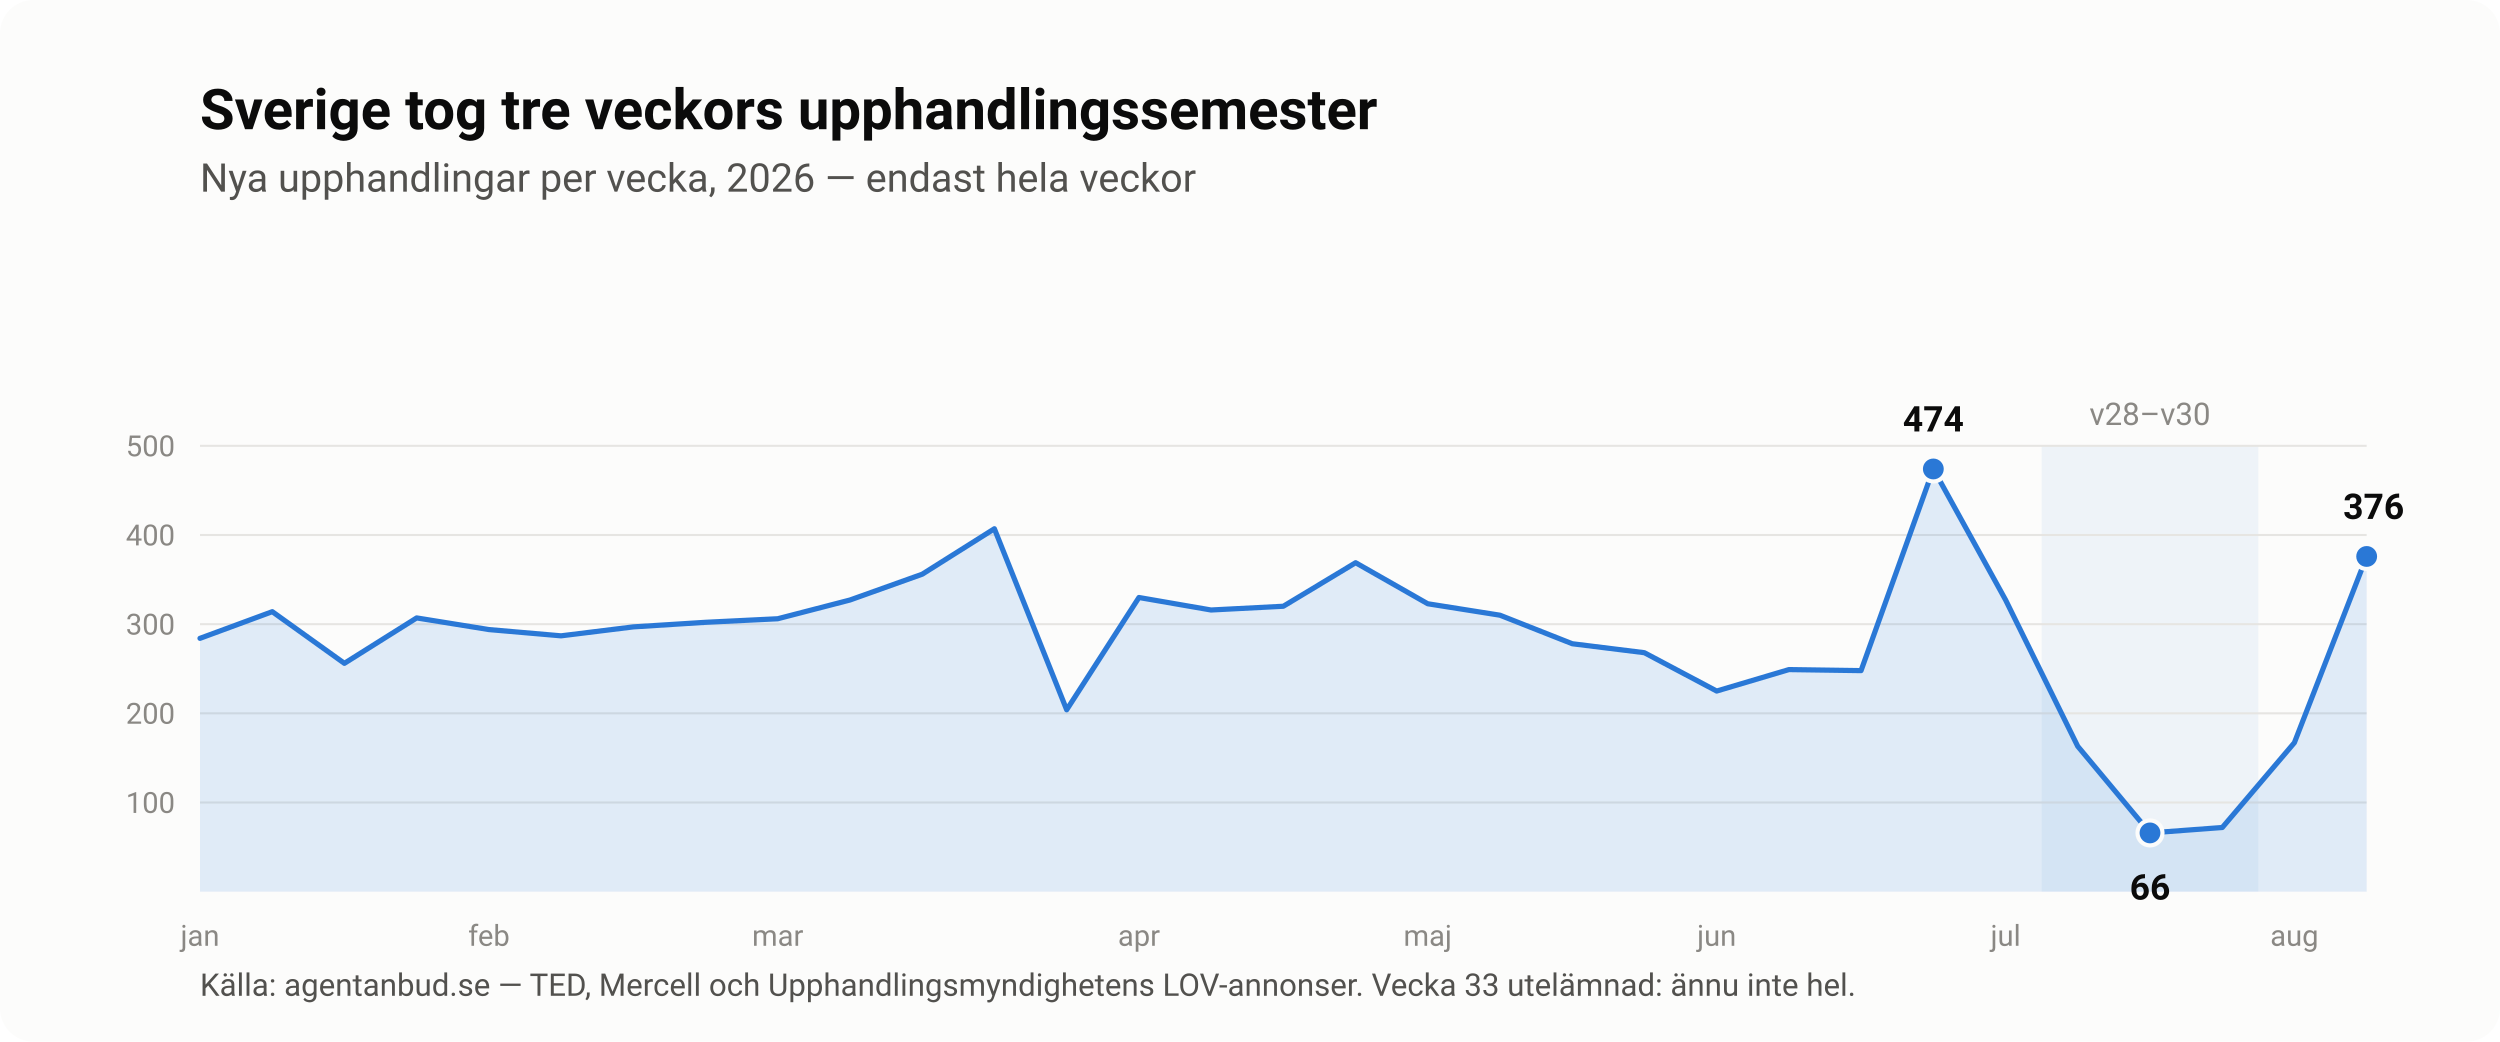
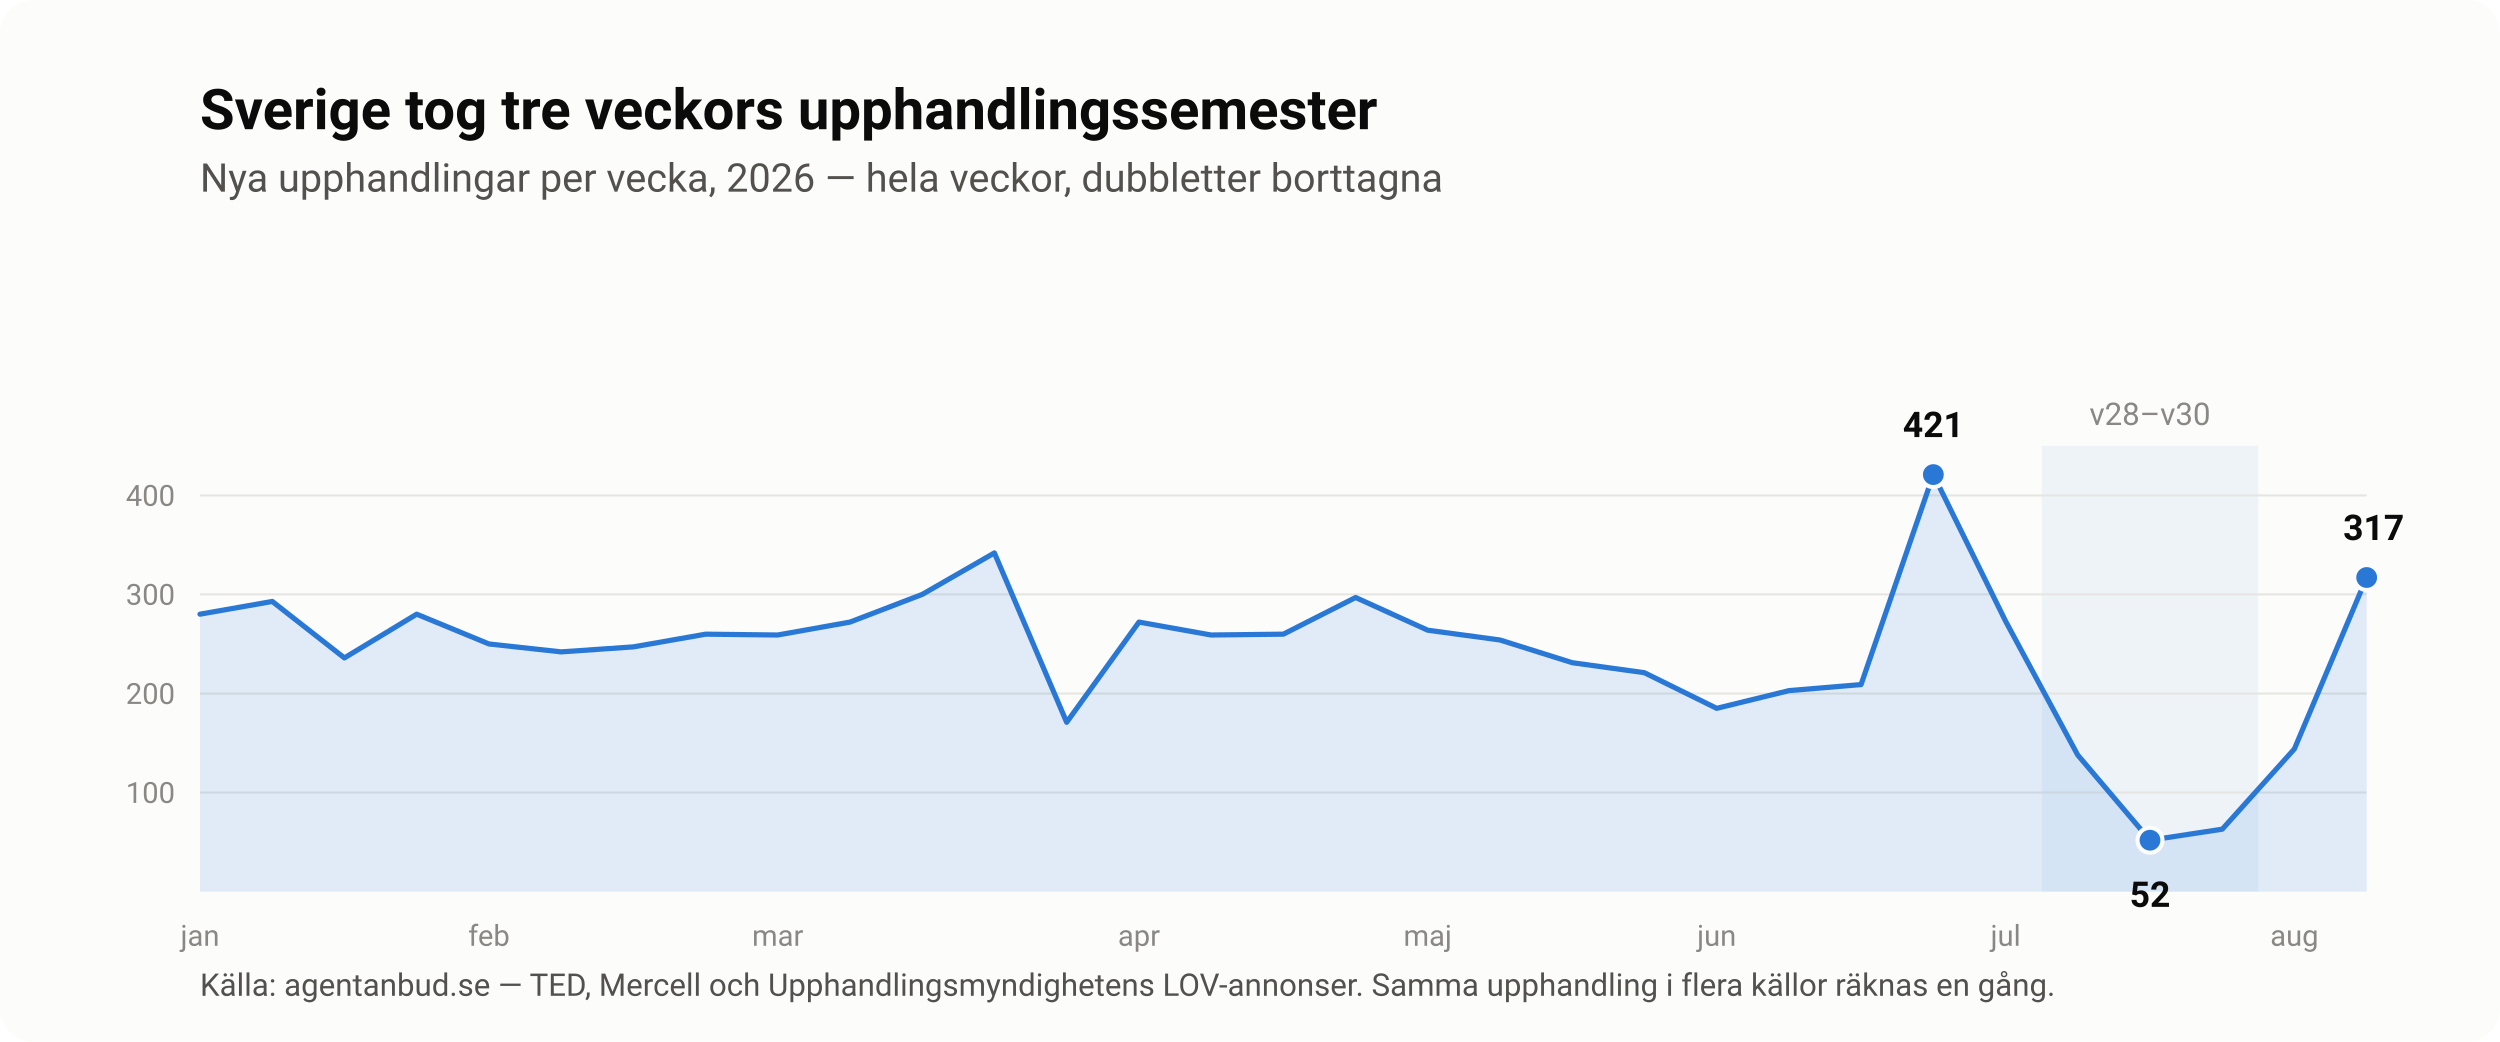
- <svg xmlns="http://www.w3.org/2000/svg" viewBox="0 0 1200 500" width="1200" height="500" role="img" aria-label="Antal nya svenska upphandlingar per vecka under 2026. Omkring 300 per vecka under varen, en topp pa 474 veckan fore midsommar, en botten pa 66 under vecka 29 i juli, och 376 forsta hela veckan efter semestern.">
+ <svg xmlns="http://www.w3.org/2000/svg" viewBox="0 0 1200 500" width="1200" height="500" role="img" aria-label="Antal nya svenska upphandlingar per vecka under 2026, dubbletter borttagna. Omkring 260 per vecka under varen, en topp pa 421 veckan fore midsommar, en botten pa 52 under vecka 29, och 317 forsta hela veckan efter semestern.">
  <rect width="1200" height="500" rx="16" fill="#fcfcfb" />
  <text x="96" y="62" font-family="system-ui, -apple-system, Segoe UI, Roboto, sans-serif" font-size="27" font-weight="600" fill="#0b0b0b">Sverige tog tre veckors upphandlingssemester</text>
-   <text x="96" y="92" font-family="system-ui, -apple-system, Segoe UI, Roboto, sans-serif" font-size="19" fill="#52514e">Nya upphandlingar per vecka, 2026 — endast hela veckor</text>
+   <text x="96" y="92" font-family="system-ui, -apple-system, Segoe UI, Roboto, sans-serif" font-size="19" fill="#52514e">Nya upphandlingar per vecka, 2026 — hela veckor, dubbletter borttagna</text>
  <rect x="980.0" y="214.0" width="104.0" height="214.0" fill="#2a78d6" opacity="0.07" />
  <text x="1032.0" y="204.0" text-anchor="middle" font-family="system-ui, -apple-system, Segoe UI, Roboto, sans-serif" font-size="15" fill="#8a8884">v28–v30</text>
-   <line x1="96.0" y1="385.2" x2="1136.0" y2="385.2" stroke="#e6e5e2" stroke-width="1" />
-   <text x="84.0" y="390.2" text-anchor="end" font-family="system-ui, -apple-system, Segoe UI, Roboto, sans-serif" font-size="14" fill="#8a8884">100</text>
-   <line x1="96.0" y1="342.4" x2="1136.0" y2="342.4" stroke="#e6e5e2" stroke-width="1" />
-   <text x="84.0" y="347.4" text-anchor="end" font-family="system-ui, -apple-system, Segoe UI, Roboto, sans-serif" font-size="14" fill="#8a8884">200</text>
-   <line x1="96.0" y1="299.6" x2="1136.0" y2="299.6" stroke="#e6e5e2" stroke-width="1" />
-   <text x="84.0" y="304.6" text-anchor="end" font-family="system-ui, -apple-system, Segoe UI, Roboto, sans-serif" font-size="14" fill="#8a8884">300</text>
-   <line x1="96.0" y1="256.8" x2="1136.0" y2="256.8" stroke="#e6e5e2" stroke-width="1" />
-   <text x="84.0" y="261.8" text-anchor="end" font-family="system-ui, -apple-system, Segoe UI, Roboto, sans-serif" font-size="14" fill="#8a8884">400</text>
-   <line x1="96.0" y1="214.0" x2="1136.0" y2="214.0" stroke="#e6e5e2" stroke-width="1" />
-   <text x="84.0" y="219.0" text-anchor="end" font-family="system-ui, -apple-system, Segoe UI, Roboto, sans-serif" font-size="14" fill="#8a8884">500</text>
-   <polygon points="96.0,428.0 96.0,306.4 130.7,293.6 165.3,318.4 200.0,296.6 234.7,302.2 269.3,305.2 304.0,300.9 338.7,298.7 373.3,297.0 408.0,288.0 442.7,275.6 477.3,253.8 512.0,340.7 546.7,286.8 581.3,292.8 616.0,291.0 650.7,270.1 685.3,289.8 720.0,295.3 754.7,309.0 789.3,313.3 824.0,331.7 858.7,321.4 893.3,321.9 928.0,225.1 962.7,288.0 997.3,358.2 1032.0,399.8 1066.7,397.2 1101.3,356.5 1136.0,267.1 1136.0,428.0" fill="#2a78d6" opacity="0.13" />
-   <polyline points="96.0,306.4 130.7,293.6 165.3,318.4 200.0,296.6 234.7,302.2 269.3,305.2 304.0,300.9 338.7,298.7 373.3,297.0 408.0,288.0 442.7,275.6 477.3,253.8 512.0,340.7 546.7,286.8 581.3,292.8 616.0,291.0 650.7,270.1 685.3,289.8 720.0,295.3 754.7,309.0 789.3,313.3 824.0,331.7 858.7,321.4 893.3,321.9 928.0,225.1 962.7,288.0 997.3,358.2 1032.0,399.8 1066.7,397.2 1101.3,356.5 1136.0,267.1" fill="none" stroke="#2a78d6" stroke-width="2.5" stroke-linejoin="round" stroke-linecap="round" />
-   <circle cx="928.0" cy="225.1" r="6" fill="#2a78d6" stroke="#fcfcfb" stroke-width="2" />
-   <text x="928.0" y="207.1" text-anchor="middle" font-family="system-ui, -apple-system, Segoe UI, Roboto, sans-serif" font-size="17" font-weight="600" fill="#0b0b0b">474</text>
-   <circle cx="1032.0" cy="399.8" r="6" fill="#2a78d6" stroke="#fcfcfb" stroke-width="2" />
-   <text x="1032.0" y="431.8" text-anchor="middle" font-family="system-ui, -apple-system, Segoe UI, Roboto, sans-serif" font-size="17" font-weight="600" fill="#0b0b0b">66</text>
-   <circle cx="1136.0" cy="267.1" r="6" fill="#2a78d6" stroke="#fcfcfb" stroke-width="2" />
-   <text x="1154.0" y="249.1" text-anchor="end" font-family="system-ui, -apple-system, Segoe UI, Roboto, sans-serif" font-size="17" font-weight="600" fill="#0b0b0b">376</text>
+   <line x1="96.0" y1="380.4" x2="1136.0" y2="380.4" stroke="#e6e5e2" stroke-width="1" />
+   <text x="84.0" y="385.4" text-anchor="end" font-family="system-ui, -apple-system, Segoe UI, Roboto, sans-serif" font-size="14" fill="#8a8884">100</text>
+   <line x1="96.0" y1="332.9" x2="1136.0" y2="332.9" stroke="#e6e5e2" stroke-width="1" />
+   <text x="84.0" y="337.9" text-anchor="end" font-family="system-ui, -apple-system, Segoe UI, Roboto, sans-serif" font-size="14" fill="#8a8884">200</text>
+   <line x1="96.0" y1="285.3" x2="1136.0" y2="285.3" stroke="#e6e5e2" stroke-width="1" />
+   <text x="84.0" y="290.3" text-anchor="end" font-family="system-ui, -apple-system, Segoe UI, Roboto, sans-serif" font-size="14" fill="#8a8884">300</text>
+   <line x1="96.0" y1="237.8" x2="1136.0" y2="237.8" stroke="#e6e5e2" stroke-width="1" />
+   <text x="84.0" y="242.8" text-anchor="end" font-family="system-ui, -apple-system, Segoe UI, Roboto, sans-serif" font-size="14" fill="#8a8884">400</text>
+   <polygon points="96.0,428.0 96.0,294.8 130.7,288.7 165.3,315.8 200.0,294.8 234.7,309.1 269.3,312.9 304.0,310.5 338.7,304.4 373.3,304.8 408.0,298.6 442.7,285.3 477.3,265.4 512.0,346.7 546.7,298.6 581.3,304.8 616.0,304.4 650.7,286.8 685.3,302.5 720.0,307.2 754.7,318.1 789.3,322.9 824.0,340.0 858.7,331.5 893.3,328.6 928.0,227.8 962.7,298.2 997.3,362.4 1032.0,403.3 1066.7,398.0 1101.3,359.5 1136.0,277.2 1136.0,428.0" fill="#2a78d6" opacity="0.13" />
+   <polyline points="96.0,294.8 130.7,288.7 165.3,315.8 200.0,294.8 234.7,309.1 269.3,312.9 304.0,310.5 338.7,304.4 373.3,304.8 408.0,298.6 442.7,285.3 477.3,265.4 512.0,346.7 546.7,298.6 581.3,304.8 616.0,304.4 650.7,286.8 685.3,302.5 720.0,307.2 754.7,318.1 789.3,322.9 824.0,340.0 858.7,331.5 893.3,328.6 928.0,227.8 962.7,298.2 997.3,362.4 1032.0,403.3 1066.7,398.0 1101.3,359.5 1136.0,277.2" fill="none" stroke="#2a78d6" stroke-width="2.5" stroke-linejoin="round" stroke-linecap="round" />
+   <circle cx="928.0" cy="227.8" r="6" fill="#2a78d6" stroke="#fcfcfb" stroke-width="2" />
+   <text x="928.0" y="209.8" text-anchor="middle" font-family="system-ui, -apple-system, Segoe UI, Roboto, sans-serif" font-size="17" font-weight="600" fill="#0b0b0b">421</text>
+   <circle cx="1032.0" cy="403.3" r="6" fill="#2a78d6" stroke="#fcfcfb" stroke-width="2" />
+   <text x="1032.0" y="435.3" text-anchor="middle" font-family="system-ui, -apple-system, Segoe UI, Roboto, sans-serif" font-size="17" font-weight="600" fill="#0b0b0b">52</text>
+   <circle cx="1136.0" cy="277.2" r="6" fill="#2a78d6" stroke="#fcfcfb" stroke-width="2" />
+   <text x="1154.0" y="259.2" text-anchor="end" font-family="system-ui, -apple-system, Segoe UI, Roboto, sans-serif" font-size="17" font-weight="600" fill="#0b0b0b">317</text>
  <text x="96.0" y="454.0" text-anchor="middle" font-family="system-ui, -apple-system, Segoe UI, Roboto, sans-serif" font-size="14" fill="#8a8884">jan</text>
  <text x="234.7" y="454.0" text-anchor="middle" font-family="system-ui, -apple-system, Segoe UI, Roboto, sans-serif" font-size="14" fill="#8a8884">feb</text>
  <text x="373.3" y="454.0" text-anchor="middle" font-family="system-ui, -apple-system, Segoe UI, Roboto, sans-serif" font-size="14" fill="#8a8884">mar</text>
  <text x="546.7" y="454.0" text-anchor="middle" font-family="system-ui, -apple-system, Segoe UI, Roboto, sans-serif" font-size="14" fill="#8a8884">apr</text>
  <text x="685.3" y="454.0" text-anchor="middle" font-family="system-ui, -apple-system, Segoe UI, Roboto, sans-serif" font-size="14" fill="#8a8884">maj</text>
  <text x="824.0" y="454.0" text-anchor="middle" font-family="system-ui, -apple-system, Segoe UI, Roboto, sans-serif" font-size="14" fill="#8a8884">jun</text>
  <text x="962.7" y="454.0" text-anchor="middle" font-family="system-ui, -apple-system, Segoe UI, Roboto, sans-serif" font-size="14" fill="#8a8884">jul</text>
  <text x="1101.3" y="454.0" text-anchor="middle" font-family="system-ui, -apple-system, Segoe UI, Roboto, sans-serif" font-size="14" fill="#8a8884">aug</text>
-   <text x="96" y="478" font-family="system-ui, -apple-system, Segoe UI, Roboto, sans-serif" font-size="15" fill="#52514e">Källa: agentanbud.se — TED, Mercell och Upphandlingsmyndighetens LOV-annonser. Vecka 33 utelämnad: ännu inte hel.</text>
+   <text x="96" y="478" font-family="system-ui, -apple-system, Segoe UI, Roboto, sans-serif" font-size="15" fill="#52514e">Källa: agentanbud.se — TED, Mercell och Upphandlingsmyndighetens LOV-annonser. Samma upphandling i flera källor räknas en gång.</text>
</svg>
